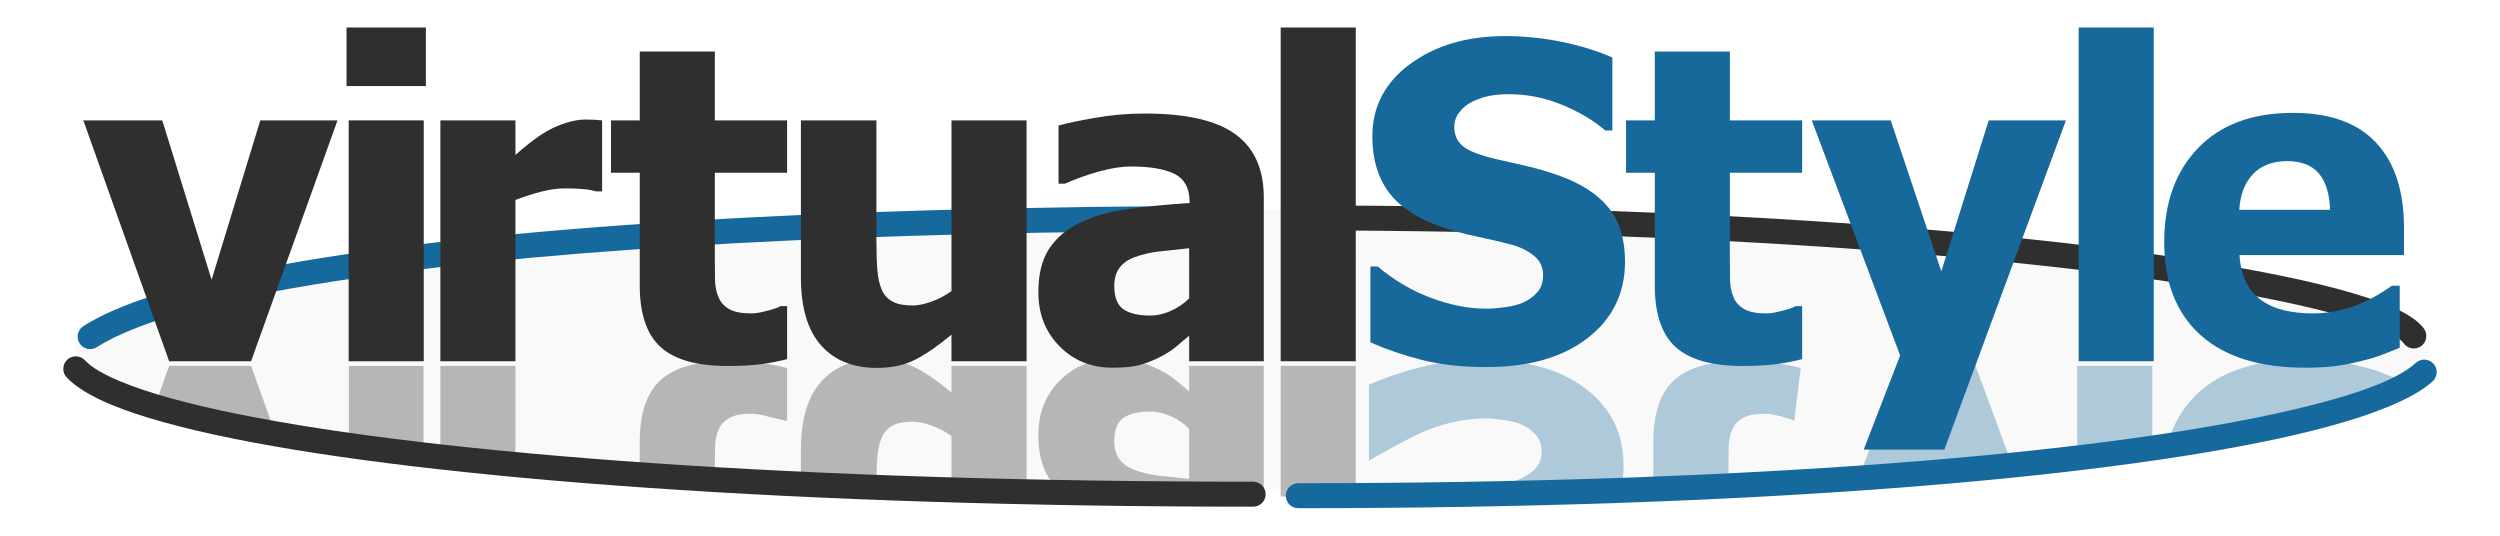
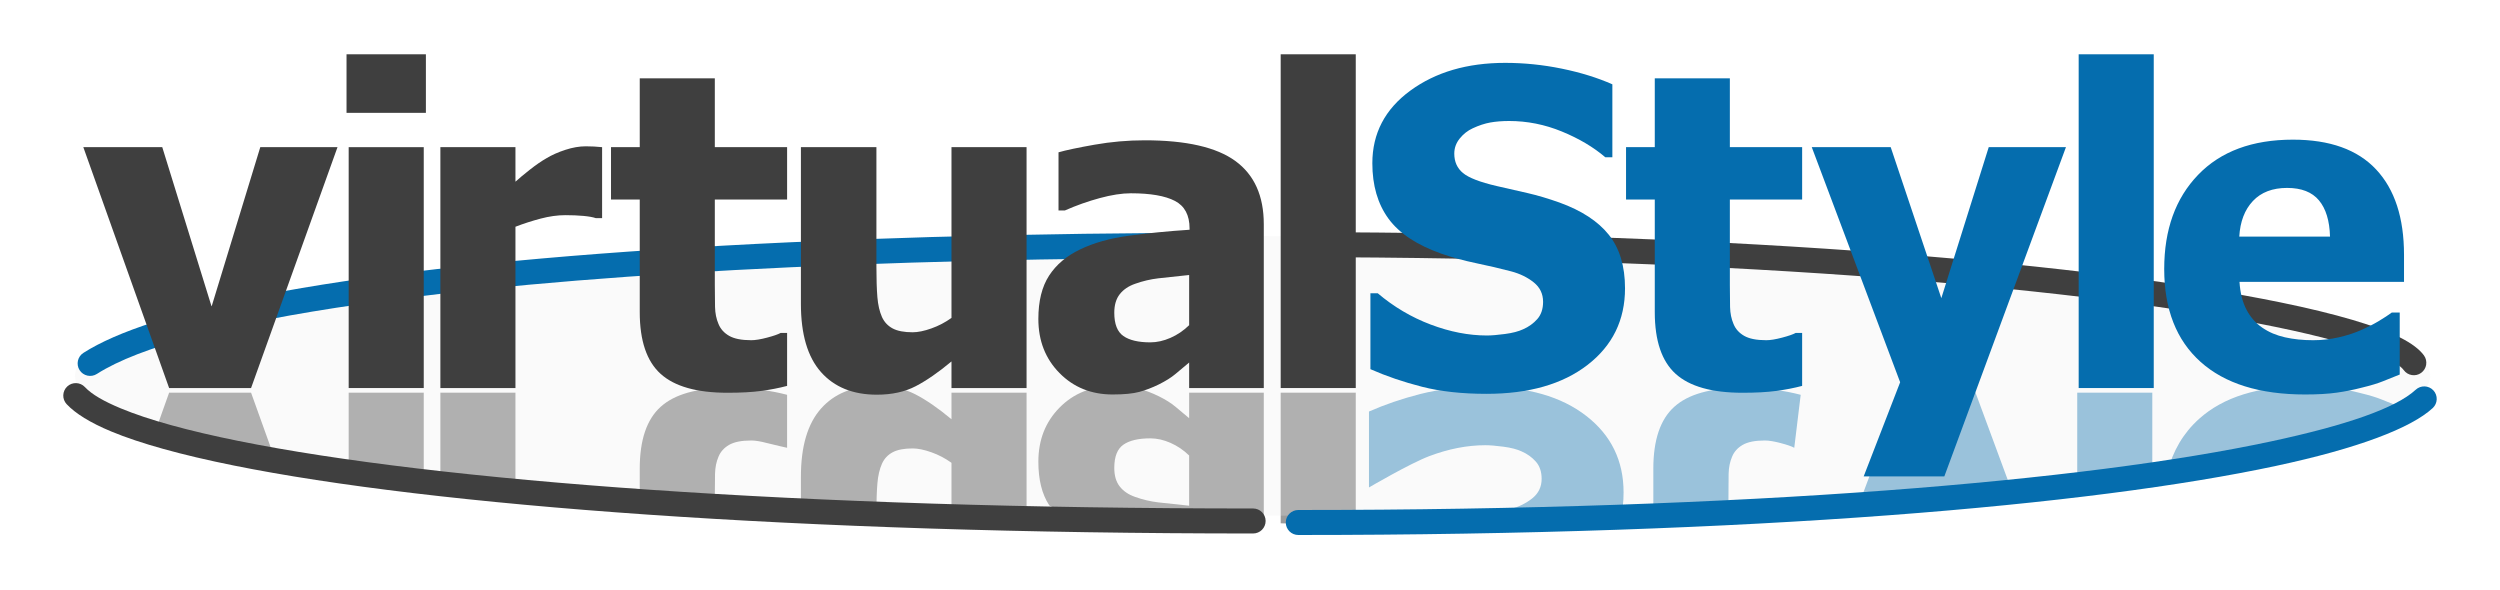
- <svg xmlns="http://www.w3.org/2000/svg" width="100%" height="100%" viewBox="0 0 700 150" version="1.1" xml:space="preserve" style="fill-rule:evenodd;clip-rule:evenodd;stroke-linejoin:round;stroke-miterlimit:2;">
+ <svg xmlns="http://www.w3.org/2000/svg" width="100%" height="100%" viewBox="0 0 700 165" version="1.1" xml:space="preserve" style="fill-rule:evenodd;clip-rule:evenodd;stroke-linejoin:round;stroke-miterlimit:2;">
+   <rect id="logo-min" x="-0" y="-0" width="700" height="165" style="fill:none;" />
  <g id="vs-logo">
-     <ellipse id="reflection-glass" cx="350.72" cy="97.75" rx="329.73" ry="39.156" style="fill:#ededed;fill-opacity:0.33;" />
-     <path id="reflection-left-v" d="M43.291,113.854l33.836,7.622l-6.83,-19.031l-22.942,-0l-4.064,11.409Z" style="fill:#2f2f2f;fill-opacity:0.33;fill-rule:nonzero;" />
-     <clipPath id="_clip1">
-       <path id="reflection-left-i" d="M118.649,102.445l-21.02,-0l-0,22.313l21.02,0.797l0,-23.11Z" clip-rule="nonzero" />
-     </clipPath>
-     <g clip-path="url(#_clip1)">
-       <g opacity="0.33">
-         <path d="M118.649,102.445l-21.02,-0l-0,22.313l21.02,0.797l0,-23.11Z" style="fill:none;fill-rule:nonzero;" />
-         <clipPath id="_clip2">
-           <path d="M118.649,102.445l-21.02,-0l-0,22.313l21.02,0.797l0,-23.11Z" clip-rule="nonzero" />
-         </clipPath>
-         <g clip-path="url(#_clip2)">
-           <path d="M118.649,102.445l0,24.955l-21.02,-2.208l-0,-22.747l21.02,-0Z" style="fill:#2f2f2f;" />
-         </g>
+     <g id="reflection" opacity="0.52">
+       <g id="reflection-left">
+         <path id="reflection-left-v" d="M43.291,121.354l33.836,7.622l-6.83,-19.031l-22.942,-0l-4.064,11.409Z" style="fill:#3f3f3f;fill-rule:nonzero;" />
+         <path id="reflection-left-i" d="M118.649,109.945l0,24.955l-21.02,-2.208l-0,-22.747l21.02,-0Z" style="fill:#3f3f3f;" />
+         <path id="reflection-left-r" d="M123.306,134.655l21.02,2.644l0,-27.354l-21.02,-0l-0,24.71Z" style="fill:#3f3f3f;fill-rule:nonzero;" />
+         <path id="reflection-left-t" d="M203.693,108.624c-8.568,-0 -14.804,1.761 -18.708,5.285c-3.904,3.523 -5.856,9.289 -5.856,17.297l0,9.597l21.021,-1.97c-0,-2.362 0.02,-4.424 0.06,-6.186c0.04,-1.762 0.36,-3.343 0.961,-4.745c0.56,-1.401 1.551,-2.512 2.973,-3.333c1.421,-0.821 3.493,-1.231 6.216,-1.231c1.121,-0 2.592,0.24 4.414,0.721c1.822,0.48 5.615,1.321 5.615,1.321l0,-14.834c-2.282,-0.601 -4.704,-1.072 -7.267,-1.412c-2.562,-0.34 -5.705,-0.51 -9.429,-0.51Z" style="fill:#3f3f3f;fill-rule:nonzero;" />
+         <path id="reflection-left-u" d="M287.437,109.945l-21.021,-0l0,7.447c-3.643,-3.043 -6.986,-5.355 -10.029,-6.937c-3.043,-1.581 -6.667,-2.372 -10.871,-2.372c-6.687,0 -11.902,2.112 -15.645,6.336c-3.744,4.224 -5.616,10.581 -5.616,19.069l0,9.579l21.141,0.871c-0,-3.483 0.09,-6.326 0.27,-8.528c0.18,-2.202 0.611,-4.064 1.291,-5.586c0.641,-1.401 1.632,-2.462 2.973,-3.183c1.342,-0.72 3.213,-1.081 5.616,-1.081c1.481,0 3.233,0.361 5.255,1.081c2.022,0.721 3.894,1.702 5.615,2.943l0,15.783l21.021,0.054l-0,-35.476Z" style="fill:#3f3f3f;fill-rule:nonzero;" />
+         <path id="reflection-left-a" d="M332.96,127.542l-0,14.054c-3.564,-0.361 -6.446,-0.671 -8.649,-0.931c-2.202,-0.26 -4.364,-0.771 -6.486,-1.532c-1.842,-0.64 -3.273,-1.611 -4.294,-2.912c-1.021,-1.302 -1.532,-3.033 -1.532,-5.196c0,-3.163 0.851,-5.335 2.553,-6.516c1.702,-1.181 4.214,-1.772 7.537,-1.772c1.842,0 3.724,0.421 5.646,1.262c1.922,0.84 3.663,2.022 5.225,3.543Zm-0,-10.45c-1.442,-1.201 -2.733,-2.282 -3.874,-3.243c-1.141,-0.961 -2.673,-1.922 -4.594,-2.883c-1.882,-0.921 -3.714,-1.622 -5.496,-2.102c-1.782,-0.481 -4.274,-0.721 -7.477,-0.721c-5.966,0 -10.921,2.002 -14.865,6.006c-3.943,4.004 -5.915,9.049 -5.915,15.135c-0,5.005 1.001,9.049 3.003,12.132c2.002,3.083 60.118,5.611 60.118,5.611l0,-37.082l-20.9,-0l-0,7.147Z" style="fill:#3f3f3f;fill-rule:nonzero;" />
+         <path id="reflection-left-l" d="M379.612,109.945l-21.021,-0l0,36.586l21.021,0.496l-0,-37.082Z" style="fill:#3f3f3f;fill-rule:nonzero;" />
+       </g>
+       <g id="reflection-right">
+         <path id="reflection-right-s" d="M415.803,108.323c-6.847,0 -12.863,0.661 -18.048,1.982c-5.185,1.322 -10,2.963 -14.444,4.925l0,21.261c0,-0 11.471,-6.727 16.877,-8.769c5.405,-2.042 10.65,-3.063 15.735,-3.063c1.281,0 2.973,0.14 5.075,0.421c2.102,0.28 3.794,0.72 5.075,1.321c1.561,0.681 2.883,1.632 3.964,2.853c1.081,1.221 1.621,2.833 1.621,4.834c0,2.243 -0.881,4.064 -2.642,5.466c-1.762,1.401 -3.864,2.422 -6.307,3.063c-3.042,0.801 -6.296,1.561 -9.759,2.282c-3.463,0.721 40.106,3.178 40.844,0.18c0.538,-2.186 0.807,-4.589 0.807,-7.207c-0,-8.888 -3.494,-16.035 -10.481,-21.441c-6.986,-5.405 -16.426,-8.108 -28.317,-8.108Z" style="fill:#056dae;fill-rule:nonzero;" />
+         <path id="reflection-right-t" d="M487.498,108.624c-8.569,-0 -14.805,1.761 -18.708,5.285c-3.904,3.523 -5.856,9.289 -5.856,17.297l-0,13.873l21.02,-1.541c0,0 0.02,-9.129 0.06,-10.891c0.04,-1.762 0.361,-3.343 0.961,-4.745c0.561,-1.401 1.552,-2.512 2.973,-3.333c1.422,-0.821 3.494,-1.231 6.216,-1.231c1.121,-0 2.593,0.24 4.415,0.721c1.821,0.48 3.093,0.921 3.813,1.321l1.802,-14.834c-2.282,-0.601 -4.704,-1.072 -7.267,-1.412c-2.562,-0.34 -5.706,-0.51 -9.429,-0.51Z" style="fill:#056dae;fill-rule:nonzero;" />
+         <path id="reflection-right-y" d="M520.428,141.382l42.987,-3.642l-13.51,-36.574l-18.269,10.401l-11.208,29.815Z" style="fill:#056dae;fill-rule:nonzero;" />
+         <path id="reflection-right-l" d="M602.644,109.945l-21.02,-0l-0,25.8l21.02,-2.771l0,-23.029Z" style="fill:#056dae;fill-rule:nonzero;" />
+         <path id="reflection-right-e" d="M645.032,108.143c-12.732,0 -22.491,3.043 -29.278,9.129c-4.397,3.943 -7.369,8.97 -8.918,15.081c-0.841,3.321 64.682,-18.624 64.682,-18.624c-1.721,-0.681 -3.293,-1.312 -4.714,-1.892c-1.422,-0.581 -3.374,-1.171 -5.856,-1.772c-2.282,-0.601 -4.635,-1.071 -7.057,-1.411c-2.422,-0.341 -5.375,-0.511 -8.859,-0.511Z" style="fill:#056dae;fill-rule:nonzero;" />
      </g>
    </g>
-     <path id="reflection-left-r" d="M123.306,127.155l21.02,2.644l0,-27.354l-21.02,-0l-0,24.71Z" style="fill:#2f2f2f;fill-opacity:0.33;fill-rule:nonzero;" />
-     <path id="reflection-left-t" d="M203.693,101.124c-8.568,-0 -14.804,1.761 -18.708,5.285c-3.904,3.523 -5.856,9.289 -5.856,17.297l0,9.597l21.021,-1.97c-0,-2.362 0.02,-4.424 0.06,-6.186c0.04,-1.762 0.36,-3.343 0.961,-4.745c0.56,-1.401 1.551,-2.512 2.973,-3.333c1.421,-0.821 3.493,-1.231 6.216,-1.231c1.121,-0 2.592,0.24 4.414,0.721c1.822,0.48 5.615,1.321 5.615,1.321l0,-14.834c-2.282,-0.601 -4.704,-1.072 -7.267,-1.412c-2.562,-0.34 -5.705,-0.51 -9.429,-0.51Z" style="fill:#2f2f2f;fill-opacity:0.33;fill-rule:nonzero;" />
-     <path id="reflection-left-u" d="M287.437,102.445l-21.021,-0l0,7.447c-3.643,-3.043 -6.986,-5.355 -10.029,-6.937c-3.043,-1.581 -6.667,-2.372 -10.871,-2.372c-6.687,0 -11.902,2.112 -15.645,6.336c-3.744,4.224 -5.616,10.581 -5.616,19.069l0,9.579l21.141,0.871c-0,-3.483 0.09,-6.326 0.27,-8.528c0.18,-2.202 0.611,-4.064 1.291,-5.586c0.641,-1.401 1.632,-2.462 2.973,-3.183c1.342,-0.72 3.213,-1.081 5.616,-1.081c1.481,0 3.233,0.361 5.255,1.081c2.022,0.721 3.894,1.702 5.615,2.943l0,15.783l21.021,0.054l-0,-35.476Z" style="fill:#2f2f2f;fill-opacity:0.33;fill-rule:nonzero;" />
-     <path id="reflection-left-a" d="M332.96,120.042l-0,14.054c-3.564,-0.361 -6.446,-0.671 -8.649,-0.931c-2.202,-0.26 -4.364,-0.771 -6.486,-1.532c-1.842,-0.64 -3.273,-1.611 -4.294,-2.912c-1.021,-1.302 -1.532,-3.033 -1.532,-5.196c0,-3.163 0.851,-5.335 2.553,-6.516c1.702,-1.181 4.214,-1.772 7.537,-1.772c1.842,0 3.724,0.421 5.646,1.262c1.922,0.84 3.663,2.022 5.225,3.543Zm-0,-10.45c-1.442,-1.201 -2.733,-2.282 -3.874,-3.243c-1.141,-0.961 -2.673,-1.922 -4.594,-2.883c-1.882,-0.921 -3.714,-1.622 -5.496,-2.102c-1.782,-0.481 -4.274,-0.721 -7.477,-0.721c-5.966,0 -10.921,2.002 -14.865,6.006c-3.943,4.004 -5.915,9.049 -5.915,15.135c-0,5.005 1.001,9.049 3.003,12.132c2.002,3.083 60.118,5.611 60.118,5.611l0,-37.082l-20.9,-0l-0,7.147Z" style="fill:#2f2f2f;fill-opacity:0.33;fill-rule:nonzero;" />
-     <path id="reflection-left-l" d="M379.612,102.445l-21.021,-0l0,36.586l21.021,0.496l-0,-37.082Z" style="fill:#2f2f2f;fill-opacity:0.33;fill-rule:nonzero;" />
-     <path id="reflection-right-s" d="M415.803,100.823c-6.847,0 -12.863,0.661 -18.048,1.982c-5.185,1.322 -10,2.963 -14.444,4.925l0,21.261c0,-0 11.471,-6.727 16.877,-8.769c5.405,-2.042 10.65,-3.063 15.735,-3.063c1.281,0 2.973,0.14 5.075,0.421c2.102,0.28 3.794,0.72 5.075,1.321c1.561,0.681 2.883,1.632 3.964,2.853c1.081,1.221 1.621,2.833 1.621,4.834c0,2.243 -0.881,4.064 -2.642,5.466c-1.762,1.401 -3.864,2.422 -6.307,3.063c-3.042,0.801 -6.296,1.561 -9.759,2.282c-3.463,0.721 40.106,3.178 40.844,0.18c0.538,-2.186 0.807,-4.589 0.807,-7.207c-0,-8.888 -3.494,-16.035 -10.481,-21.441c-6.986,-5.405 -16.426,-8.108 -28.317,-8.108Z" style="fill:#17699c;fill-opacity:0.33;fill-rule:nonzero;" />
-     <path id="reflection-right-t" d="M487.498,101.124c-8.569,-0 -14.805,1.761 -18.708,5.285c-3.904,3.523 -5.856,9.289 -5.856,17.297l-0,13.873l21.02,-1.541c0,0 0.02,-9.129 0.06,-10.891c0.04,-1.762 0.361,-3.343 0.961,-4.745c0.561,-1.401 1.552,-2.512 2.973,-3.333c1.422,-0.821 3.494,-1.231 6.216,-1.231c1.121,-0 2.593,0.24 4.415,0.721c1.821,0.48 3.093,0.921 3.813,1.321l1.802,-14.834c-2.282,-0.601 -4.704,-1.072 -7.267,-1.412c-2.562,-0.34 -5.706,-0.51 -9.429,-0.51Z" style="fill:#17699c;fill-opacity:0.33;fill-rule:nonzero;" />
-     <path id="reflection-right-y" d="M520.428,133.882l42.987,-3.642l-13.51,-36.574l-18.269,10.401l-11.208,29.815Z" style="fill:#17699c;fill-opacity:0.33;fill-rule:nonzero;" />
-     <path id="reflection-right-l" d="M602.644,102.445l-21.02,-0l-0,25.8l21.02,-2.771l0,-23.029Z" style="fill:#17699c;fill-opacity:0.33;fill-rule:nonzero;" />
-     <path id="reflection-right-e" d="M645.032,100.643c-12.732,0 -22.491,3.043 -29.278,9.129c-4.397,3.943 -7.369,8.97 -8.918,15.081c-0.841,3.321 64.682,-18.624 64.682,-18.624c-1.721,-0.681 -3.293,-1.312 -4.714,-1.892c-1.422,-0.581 -3.374,-1.171 -5.856,-1.772c-2.282,-0.601 -4.635,-1.071 -7.057,-1.411c-2.422,-0.341 -5.375,-0.511 -8.859,-0.511Z" style="fill:#17699c;fill-opacity:0.33;fill-rule:nonzero;" />
-     <path id="ring-bl" d="M350.875,134.876c1.932,0 3.5,1.569 3.5,3.5c0,1.932 -1.568,3.5 -3.5,3.5c-127.383,0 -229.455,-7.743 -285.464,-19.042c-14.648,-2.955 -26.193,-6.167 -34.286,-9.532c-5.886,-2.446 -10.047,-5.055 -12.465,-7.642c-1.319,-1.412 -1.244,-3.628 0.167,-4.947c1.412,-1.319 3.628,-1.244 4.947,0.167c1.93,2.066 5.339,4.005 10.038,5.959c7.783,3.235 18.896,6.292 32.983,9.133c55.737,11.244 157.316,18.904 284.08,18.904Z" style="fill:#2f2f2f;" />
-     <path id="ring-br" d="M676.406,101.62c1.418,-1.312 3.634,-1.226 4.946,0.192c1.312,1.417 1.226,3.634 -0.192,4.946c-6.028,5.578 -20.884,11.279 -43.946,16.208c-51.838,11.081 -146.279,19.333 -273.695,19.333c-1.932,0 -3.5,-1.568 -3.5,-3.5c0,-1.931 1.568,-3.5 3.5,-3.5c126.733,0 220.671,-8.157 272.232,-19.178c21.252,-4.543 35.1,-9.36 40.655,-14.501Z" style="fill:#16699d;" />
-     <path id="ring-tr" d="M362.182,64.509c-1.932,-0 -3.5,-1.568 -3.5,-3.5c0,-1.932 1.568,-3.5 3.5,-3.5c127.399,-0 225.444,9.215 276.372,19.664c15.647,3.21 26.938,6.578 33.408,9.8c3.368,1.677 5.582,3.435 6.746,5.045c1.132,1.565 0.78,3.755 -0.786,4.887c-1.565,1.131 -3.755,0.779 -4.887,-0.786c-1.008,-1.395 -3.424,-2.665 -6.96,-4.13c-6.404,-2.652 -16.148,-5.337 -28.927,-7.959c-50.669,-10.395 -148.217,-19.521 -274.966,-19.521Z" style="fill:#2f2f2f;" />
-     <path id="ring-tl" d="M27.124,97.205c-1.627,1.042 -3.794,0.566 -4.835,-1.061c-1.041,-1.627 -0.566,-3.793 1.061,-4.834c9.329,-5.972 26.227,-11.505 50.378,-16.2c55.091,-10.711 148.637,-17.459 276.02,-17.459c1.932,-0 3.5,1.568 3.5,3.5c0,1.931 -1.568,3.5 -3.5,3.5c-108.702,-0 -192.656,4.91 -248.964,13.031c-36.901,5.322 -61.759,11.906 -73.66,19.523Z" style="fill:#16699d;" />
-     <path id="logo-text-black" d="M94.501,33.706l-24.204,67.446l-22.942,-0l-24.024,-67.446l22.102,0l13.813,44.624l13.634,-44.624l21.621,0Z" style="fill:#2f2f2f;fill-rule:nonzero;" />
-     <path d="M118.649,101.152l-21.02,-0l-0,-67.446l21.02,0l0,67.446Zm0.601,-77.055l-22.222,-0l0,-16.396l22.222,-0l-0,16.396Z" style="fill:#2f2f2f;fill-rule:nonzero;" />
-     <path d="M168.59,53.586l-1.742,-0c-0.8,-0.281 -1.962,-0.491 -3.483,-0.631c-1.522,-0.14 -3.203,-0.21 -5.045,-0.21c-2.202,-0 -4.514,0.32 -6.937,0.961c-2.422,0.64 -4.774,1.401 -7.057,2.282l0,45.164l-21.02,-0l-0,-67.446l21.02,0l0,9.67c0.961,-0.881 2.293,-1.992 3.994,-3.334c1.702,-1.341 3.253,-2.412 4.655,-3.213c1.521,-0.921 3.293,-1.711 5.315,-2.372c2.022,-0.661 3.934,-0.991 5.736,-0.991c0.68,-0 1.441,0.02 2.282,0.06c0.841,0.04 1.601,0.1 2.282,0.18l0,19.88Z" style="fill:#2f2f2f;fill-rule:nonzero;" />
-     <path d="M203.693,102.473c-8.568,0 -14.804,-1.761 -18.708,-5.285c-3.904,-3.523 -5.856,-9.289 -5.856,-17.297l0,-31.531l-8.048,0l0,-14.654l8.048,0l0,-19.279l21.021,0l-0,19.279l20.239,0l0,14.654l-20.239,0l-0,23.904c-0,2.362 0.02,4.424 0.06,6.186c0.04,1.762 0.36,3.343 0.961,4.744c0.56,1.402 1.551,2.513 2.973,3.334c1.421,0.82 3.493,1.231 6.216,1.231c1.121,-0 2.592,-0.24 4.414,-0.721c1.822,-0.48 3.093,-0.921 3.814,-1.321l1.801,-0l0,14.834c-2.282,0.601 -4.704,1.071 -7.267,1.412c-2.562,0.34 -5.705,0.51 -9.429,0.51Z" style="fill:#2f2f2f;fill-rule:nonzero;" />
-     <path d="M287.437,101.152l-21.021,-0l0,-7.447c-3.643,3.043 -6.986,5.355 -10.029,6.936c-3.043,1.582 -6.667,2.373 -10.871,2.373c-6.687,-0 -11.902,-2.112 -15.645,-6.336c-3.744,-4.225 -5.616,-10.581 -5.616,-19.069l0,-43.903l21.141,0l-0,33.453c-0,3.483 0.09,6.326 0.27,8.528c0.18,2.202 0.611,4.064 1.291,5.586c0.641,1.401 1.632,2.462 2.973,3.183c1.342,0.72 3.213,1.081 5.616,1.081c1.481,-0 3.233,-0.361 5.255,-1.081c2.022,-0.721 3.894,-1.702 5.615,-2.943l0,-47.807l21.021,0l-0,67.446Z" style="fill:#2f2f2f;fill-rule:nonzero;" />
-     <path d="M332.96,83.555l-0,-14.054c-3.564,0.36 -6.446,0.671 -8.649,0.931c-2.202,0.26 -4.364,0.771 -6.486,1.531c-1.842,0.641 -3.273,1.612 -4.294,2.913c-1.021,1.302 -1.532,3.033 -1.532,5.195c0,3.163 0.851,5.336 2.553,6.517c1.702,1.181 4.214,1.771 7.537,1.771c1.842,0 3.724,-0.42 5.646,-1.261c1.922,-0.841 3.663,-2.022 5.225,-3.543Zm-0,10.45c-1.442,1.201 -2.733,2.282 -3.874,3.243c-1.141,0.961 -2.673,1.922 -4.594,2.883c-1.882,0.921 -3.714,1.622 -5.496,2.102c-1.782,0.48 -4.274,0.721 -7.477,0.721c-5.966,-0 -10.921,-2.002 -14.865,-6.006c-3.943,-4.004 -5.915,-9.049 -5.915,-15.135c-0,-5.005 1.001,-9.049 3.003,-12.132c2.002,-3.083 4.884,-5.525 8.648,-7.327c3.804,-1.842 8.348,-3.123 13.633,-3.844c5.285,-0.72 10.971,-1.281 17.057,-1.681l-0,-0.361c-0,-3.723 -1.371,-6.296 -4.114,-7.717c-2.743,-1.422 -6.857,-2.132 -12.342,-2.132c-2.483,-0 -5.385,0.45 -8.709,1.351c-3.323,0.901 -6.566,2.052 -9.729,3.453l-1.802,0l0,-16.275c2.082,-0.601 5.445,-1.312 10.09,-2.133c4.645,-0.82 9.329,-1.231 14.054,-1.231c11.611,0 20.069,1.932 25.374,5.796c5.306,3.864 7.958,9.759 7.958,17.687l0,45.885l-20.9,-0l-0,-7.147Z" style="fill:#2f2f2f;fill-rule:nonzero;" />
-     <rect x="358.591" y="7.701" width="21.021" height="93.451" style="fill:#2f2f2f;fill-rule:nonzero;" />
-     <path id="logo-text-blue" d="M416.207,102.774c-6.846,-0 -12.862,-0.661 -18.047,-1.982c-5.185,-1.322 -10,-2.963 -14.444,-4.925l-0,-21.261l2.042,0c4.484,3.804 9.429,6.727 14.834,8.769c5.405,2.042 10.651,3.063 15.735,3.063c1.282,-0 2.973,-0.141 5.075,-0.421c2.102,-0.28 3.794,-0.721 5.075,-1.321c1.562,-0.681 2.883,-1.632 3.964,-2.853c1.081,-1.221 1.622,-2.833 1.622,-4.835c-0,-2.242 -0.881,-4.064 -2.643,-5.465c-1.761,-1.401 -3.864,-2.422 -6.306,-3.063c-3.043,-0.801 -6.296,-1.561 -9.759,-2.282c-3.464,-0.721 -6.697,-1.602 -9.7,-2.643c-6.927,-2.442 -11.891,-5.725 -14.894,-9.849c-3.003,-4.124 -4.505,-9.289 -4.505,-15.495c0,-8.369 3.544,-15.145 10.631,-20.33c7.086,-5.185 15.935,-7.778 26.545,-7.778c5.326,0 10.621,0.541 15.886,1.622c5.265,1.081 9.98,2.542 14.144,4.384l-0,20.42l-1.982,-0c-3.323,-2.843 -7.377,-5.245 -12.162,-7.207c-4.785,-1.962 -9.7,-2.943 -14.744,-2.943c-1.962,0 -3.724,0.14 -5.286,0.42c-1.561,0.281 -3.203,0.821 -4.924,1.622c-1.402,0.641 -2.613,1.592 -3.634,2.853c-1.021,1.261 -1.531,2.672 -1.531,4.234c-0,2.282 0.81,4.094 2.432,5.435c1.622,1.342 4.755,2.553 9.399,3.634c3.003,0.68 5.896,1.341 8.679,1.982c2.782,0.64 5.755,1.521 8.918,2.642c6.206,2.242 10.821,5.255 13.844,9.039c3.023,3.784 4.534,8.779 4.534,14.985c0,8.888 -3.493,16.035 -10.48,21.441c-6.987,5.405 -16.426,8.108 -28.318,8.108Z" style="fill:#17699c;fill-rule:nonzero;" />
-     <path d="M487.902,102.473c-8.568,0 -14.804,-1.761 -18.708,-5.285c-3.904,-3.523 -5.856,-9.289 -5.856,-17.297l0,-31.531l-8.047,0l-0,-14.654l8.047,0l0,-19.279l21.021,0l-0,19.279l20.24,0l-0,14.654l-20.24,0l-0,23.904c-0,2.362 0.02,4.424 0.06,6.186c0.04,1.762 0.36,3.343 0.961,4.744c0.561,1.402 1.551,2.513 2.973,3.334c1.421,0.82 3.493,1.231 6.216,1.231c1.121,-0 2.592,-0.24 4.414,-0.721c1.822,-0.48 3.093,-0.921 3.814,-1.321l1.802,-0l-0,14.834c-2.283,0.601 -4.705,1.071 -7.267,1.412c-2.563,0.34 -5.706,0.51 -9.43,0.51Z" style="fill:#17699c;fill-rule:nonzero;" />
-     <path d="M578.465,33.706l-34.053,92.19l-22.582,0l10.21,-26.366l-24.744,-65.824l22.102,0l14.173,42.281l13.273,-42.281l21.621,0Z" style="fill:#17699c;fill-rule:nonzero;" />
-     <rect x="582.028" y="7.701" width="21.021" height="93.451" style="fill:#17699c;fill-rule:nonzero;" />
-     <path d="M645.437,102.954c-12.732,-0 -22.492,-3.043 -29.278,-9.129c-6.787,-6.086 -10.18,-14.755 -10.18,-26.006c-0,-11.01 3.163,-19.799 9.489,-26.365c6.326,-6.567 15.175,-9.85 26.546,-9.85c10.33,0 18.097,2.783 23.302,8.348c5.206,5.566 7.808,13.533 7.808,23.904l0,7.567l-46.065,-0c0.2,3.123 0.861,5.736 1.982,7.838c1.121,2.102 2.603,3.773 4.444,5.014c1.802,1.242 3.904,2.133 6.307,2.673c2.402,0.541 5.024,0.811 7.867,0.811c2.443,-0 4.845,-0.27 7.207,-0.811c2.363,-0.54 4.525,-1.251 6.487,-2.132c1.721,-0.761 3.313,-1.582 4.774,-2.462c1.462,-0.881 2.653,-1.662 3.574,-2.343l2.222,0l-0,17.357c-1.722,0.681 -3.293,1.312 -4.715,1.892c-1.421,0.581 -3.373,1.171 -5.855,1.772c-2.283,0.6 -4.635,1.071 -7.057,1.411c-2.423,0.341 -5.376,0.511 -8.859,0.511Zm6.967,-44.203c-0.12,-4.445 -1.151,-7.828 -3.093,-10.15c-1.942,-2.323 -4.915,-3.484 -8.919,-3.484c-4.084,0 -7.277,1.221 -9.579,3.664c-2.302,2.442 -3.574,5.765 -3.814,9.97l25.405,-0Z" style="fill:#17699c;fill-rule:nonzero;" />
+     <ellipse id="reflection-glass" cx="350.72" cy="105.25" rx="329.73" ry="39.156" style="fill:#ebebeb;fill-opacity:0.26;" />
+     <g id="ring">
+       <path id="ring-bl" d="M350.875,142.376c1.932,0 3.5,1.569 3.5,3.5c0,1.932 -1.568,3.5 -3.5,3.5c-127.383,0 -229.455,-7.743 -285.464,-19.042c-14.648,-2.955 -26.193,-6.167 -34.286,-9.532c-5.886,-2.446 -10.047,-5.055 -12.465,-7.642c-1.319,-1.412 -1.244,-3.628 0.167,-4.947c1.412,-1.319 3.628,-1.244 4.947,0.167c1.93,2.066 5.339,4.005 10.038,5.959c7.783,3.235 18.896,6.292 32.983,9.133c55.737,11.244 157.316,18.904 284.08,18.904Z" style="fill:#3f3f3f;" />
+       <path id="ring-br" d="M676.406,109.12c1.418,-1.312 3.634,-1.226 4.946,0.192c1.312,1.417 1.226,3.634 -0.192,4.946c-6.028,5.578 -20.884,11.279 -43.946,16.208c-51.838,11.081 -146.279,19.333 -273.695,19.333c-1.932,0 -3.5,-1.568 -3.5,-3.5c0,-1.931 1.568,-3.5 3.5,-3.5c126.733,0 220.671,-8.157 272.232,-19.178c21.252,-4.543 35.1,-9.36 40.655,-14.501Z" style="fill:#056dae;" />
+       <path id="ring-tr" d="M362.182,72.009c-1.932,-0 -3.5,-1.568 -3.5,-3.5c0,-1.932 1.568,-3.5 3.5,-3.5c127.399,-0 225.444,9.215 276.372,19.664c15.647,3.21 26.938,6.578 33.408,9.8c3.368,1.677 5.582,3.435 6.746,5.045c1.132,1.565 0.78,3.755 -0.786,4.887c-1.565,1.131 -3.755,0.779 -4.887,-0.786c-1.008,-1.395 -3.424,-2.665 -6.96,-4.13c-6.404,-2.652 -16.148,-5.337 -28.927,-7.959c-50.669,-10.395 -148.217,-19.521 -274.966,-19.521Z" style="fill:#3f3f3f;" />
+       <path id="ring-tl" d="M27.124,104.705c-1.627,1.042 -3.794,0.566 -4.835,-1.061c-1.041,-1.627 -0.566,-3.793 1.061,-4.834c9.329,-5.972 26.227,-11.505 50.378,-16.2c55.091,-10.711 148.637,-17.459 276.02,-17.459c1.932,-0 3.5,1.568 3.5,3.5c0,1.931 -1.568,3.5 -3.5,3.5c-108.702,-0 -192.656,4.91 -248.964,13.031c-36.901,5.322 -61.759,11.906 -73.66,19.523Z" style="fill:#056dae;" />
+     </g>
+     <g id="logo-text">
+       <path id="logo-text-black" d="M94.501,41.206l-24.204,67.446l-22.942,-0l-24.024,-67.446l22.102,0l13.813,44.624l13.634,-44.624l21.621,0Z" style="fill:#3f3f3f;fill-rule:nonzero;" />
+       <path d="M118.649,108.652l-21.02,-0l-0,-67.446l21.02,0l0,67.446Zm0.601,-77.055l-22.222,-0l0,-16.396l22.222,-0l-0,16.396Z" style="fill:#3f3f3f;fill-rule:nonzero;" />
+       <path d="M168.59,61.086l-1.742,-0c-0.8,-0.281 -1.962,-0.491 -3.483,-0.631c-1.522,-0.14 -3.203,-0.21 -5.045,-0.21c-2.202,-0 -4.514,0.32 -6.937,0.961c-2.422,0.64 -4.774,1.401 -7.057,2.282l0,45.164l-21.02,-0l-0,-67.446l21.02,0l0,9.67c0.961,-0.881 2.293,-1.992 3.994,-3.334c1.702,-1.341 3.253,-2.412 4.655,-3.213c1.521,-0.921 3.293,-1.711 5.315,-2.372c2.022,-0.661 3.934,-0.991 5.736,-0.991c0.68,-0 1.441,0.02 2.282,0.06c0.841,0.04 1.601,0.1 2.282,0.18l0,19.88Z" style="fill:#3f3f3f;fill-rule:nonzero;" />
+       <path d="M203.693,109.973c-8.568,0 -14.804,-1.761 -18.708,-5.285c-3.904,-3.523 -5.856,-9.289 -5.856,-17.297l0,-31.531l-8.048,0l0,-14.654l8.048,0l0,-19.279l21.021,0l-0,19.279l20.239,0l0,14.654l-20.239,0l-0,23.904c-0,2.362 0.02,4.424 0.06,6.186c0.04,1.762 0.36,3.343 0.961,4.744c0.56,1.402 1.551,2.513 2.973,3.334c1.421,0.82 3.493,1.231 6.216,1.231c1.121,-0 2.592,-0.24 4.414,-0.721c1.822,-0.48 3.093,-0.921 3.814,-1.321l1.801,-0l0,14.834c-2.282,0.601 -4.704,1.071 -7.267,1.412c-2.562,0.34 -5.705,0.51 -9.429,0.51Z" style="fill:#3f3f3f;fill-rule:nonzero;" />
+       <path d="M287.437,108.652l-21.021,-0l0,-7.447c-3.643,3.043 -6.986,5.355 -10.029,6.936c-3.043,1.582 -6.667,2.373 -10.871,2.373c-6.687,-0 -11.902,-2.112 -15.645,-6.336c-3.744,-4.225 -5.616,-10.581 -5.616,-19.069l0,-43.903l21.141,0l-0,33.453c-0,3.483 0.09,6.326 0.27,8.528c0.18,2.202 0.611,4.064 1.291,5.586c0.641,1.401 1.632,2.462 2.973,3.183c1.342,0.72 3.213,1.081 5.616,1.081c1.481,-0 3.233,-0.361 5.255,-1.081c2.022,-0.721 3.894,-1.702 5.615,-2.943l0,-47.807l21.021,0l-0,67.446Z" style="fill:#3f3f3f;fill-rule:nonzero;" />
+       <path d="M332.96,91.055l-0,-14.054c-3.564,0.36 -6.446,0.671 -8.649,0.931c-2.202,0.26 -4.364,0.771 -6.486,1.531c-1.842,0.641 -3.273,1.612 -4.294,2.913c-1.021,1.302 -1.532,3.033 -1.532,5.195c0,3.163 0.851,5.336 2.553,6.517c1.702,1.181 4.214,1.771 7.537,1.771c1.842,0 3.724,-0.42 5.646,-1.261c1.922,-0.841 3.663,-2.022 5.225,-3.543Zm-0,10.45c-1.442,1.201 -2.733,2.282 -3.874,3.243c-1.141,0.961 -2.673,1.922 -4.594,2.883c-1.882,0.921 -3.714,1.622 -5.496,2.102c-1.782,0.48 -4.274,0.721 -7.477,0.721c-5.966,-0 -10.921,-2.002 -14.865,-6.006c-3.943,-4.004 -5.915,-9.049 -5.915,-15.135c-0,-5.005 1.001,-9.049 3.003,-12.132c2.002,-3.083 4.884,-5.525 8.648,-7.327c3.804,-1.842 8.348,-3.123 13.633,-3.844c5.285,-0.72 10.971,-1.281 17.057,-1.681l-0,-0.361c-0,-3.723 -1.371,-6.296 -4.114,-7.717c-2.743,-1.422 -6.857,-2.132 -12.342,-2.132c-2.483,-0 -5.385,0.45 -8.709,1.351c-3.323,0.901 -6.566,2.052 -9.729,3.453l-1.802,0l0,-16.275c2.082,-0.601 5.445,-1.312 10.09,-2.133c4.645,-0.82 9.329,-1.231 14.054,-1.231c11.611,0 20.069,1.932 25.374,5.796c5.306,3.864 7.958,9.759 7.958,17.687l0,45.885l-20.9,-0l-0,-7.147Z" style="fill:#3f3f3f;fill-rule:nonzero;" />
+       <rect x="358.591" y="15.201" width="21.021" height="93.451" style="fill:#3f3f3f;fill-rule:nonzero;" />
+       <path id="logo-text-blue" d="M416.207,110.274c-6.846,-0 -12.862,-0.661 -18.047,-1.982c-5.185,-1.322 -10,-2.963 -14.444,-4.925l-0,-21.261l2.042,0c4.484,3.804 9.429,6.727 14.834,8.769c5.405,2.042 10.651,3.063 15.735,3.063c1.282,-0 2.973,-0.141 5.075,-0.421c2.102,-0.28 3.794,-0.721 5.075,-1.321c1.562,-0.681 2.883,-1.632 3.964,-2.853c1.081,-1.221 1.622,-2.833 1.622,-4.835c-0,-2.242 -0.881,-4.064 -2.643,-5.465c-1.761,-1.401 -3.864,-2.422 -6.306,-3.063c-3.043,-0.801 -6.296,-1.561 -9.759,-2.282c-3.464,-0.721 -6.697,-1.602 -9.7,-2.643c-6.927,-2.442 -11.891,-5.725 -14.894,-9.849c-3.003,-4.124 -4.505,-9.289 -4.505,-15.495c0,-8.369 3.544,-15.145 10.631,-20.33c7.086,-5.185 15.935,-7.778 26.545,-7.778c5.326,0 10.621,0.541 15.886,1.622c5.265,1.081 9.98,2.542 14.144,4.384l-0,20.42l-1.982,-0c-3.323,-2.843 -7.377,-5.245 -12.162,-7.207c-4.785,-1.962 -9.7,-2.943 -14.744,-2.943c-1.962,0 -3.724,0.14 -5.286,0.42c-1.561,0.281 -3.203,0.821 -4.924,1.622c-1.402,0.641 -2.613,1.592 -3.634,2.853c-1.021,1.261 -1.531,2.672 -1.531,4.234c-0,2.282 0.81,4.094 2.432,5.435c1.622,1.342 4.755,2.553 9.399,3.634c3.003,0.68 5.896,1.341 8.679,1.982c2.782,0.64 5.755,1.521 8.918,2.642c6.206,2.242 10.821,5.255 13.844,9.039c3.023,3.784 4.534,8.779 4.534,14.985c0,8.888 -3.493,16.035 -10.48,21.441c-6.987,5.405 -16.426,8.108 -28.318,8.108Z" style="fill:#056dae;fill-rule:nonzero;" />
+       <path d="M487.902,109.973c-8.568,0 -14.804,-1.761 -18.708,-5.285c-3.904,-3.523 -5.856,-9.289 -5.856,-17.297l0,-31.531l-8.047,0l-0,-14.654l8.047,0l0,-19.279l21.021,0l-0,19.279l20.24,0l-0,14.654l-20.24,0l-0,23.904c-0,2.362 0.02,4.424 0.06,6.186c0.04,1.762 0.36,3.343 0.961,4.744c0.561,1.402 1.551,2.513 2.973,3.334c1.421,0.82 3.493,1.231 6.216,1.231c1.121,-0 2.592,-0.24 4.414,-0.721c1.822,-0.48 3.093,-0.921 3.814,-1.321l1.802,-0l-0,14.834c-2.283,0.601 -4.705,1.071 -7.267,1.412c-2.563,0.34 -5.706,0.51 -9.43,0.51Z" style="fill:#056dae;fill-rule:nonzero;" />
+       <path d="M578.465,41.206l-34.053,92.19l-22.582,0l10.21,-26.366l-24.744,-65.824l22.102,0l14.173,42.281l13.273,-42.281l21.621,0Z" style="fill:#056dae;fill-rule:nonzero;" />
+       <rect x="582.028" y="15.201" width="21.021" height="93.451" style="fill:#056dae;fill-rule:nonzero;" />
+       <path d="M645.437,110.454c-12.732,-0 -22.492,-3.043 -29.278,-9.129c-6.787,-6.086 -10.18,-14.755 -10.18,-26.006c-0,-11.01 3.163,-19.799 9.489,-26.365c6.326,-6.567 15.175,-9.85 26.546,-9.85c10.33,0 18.097,2.783 23.302,8.348c5.206,5.566 7.808,13.533 7.808,23.904l0,7.567l-46.065,-0c0.2,3.123 0.861,5.736 1.982,7.838c1.121,2.102 2.603,3.773 4.444,5.014c1.802,1.242 3.904,2.133 6.307,2.673c2.402,0.541 5.024,0.811 7.867,0.811c2.443,-0 4.845,-0.27 7.207,-0.811c2.363,-0.54 4.525,-1.251 6.487,-2.132c1.721,-0.761 3.313,-1.582 4.774,-2.462c1.462,-0.881 2.653,-1.662 3.574,-2.343l2.222,0l-0,17.357c-1.722,0.681 -3.293,1.312 -4.715,1.892c-1.421,0.581 -3.373,1.171 -5.855,1.772c-2.283,0.6 -4.635,1.071 -7.057,1.411c-2.423,0.341 -5.376,0.511 -8.859,0.511Zm6.967,-44.203c-0.12,-4.445 -1.151,-7.828 -3.093,-10.15c-1.942,-2.323 -4.915,-3.484 -8.919,-3.484c-4.084,0 -7.277,1.221 -9.579,3.664c-2.302,2.442 -3.574,5.765 -3.814,9.97l25.405,-0Z" style="fill:#056dae;fill-rule:nonzero;" />
+     </g>
  </g>
</svg>
